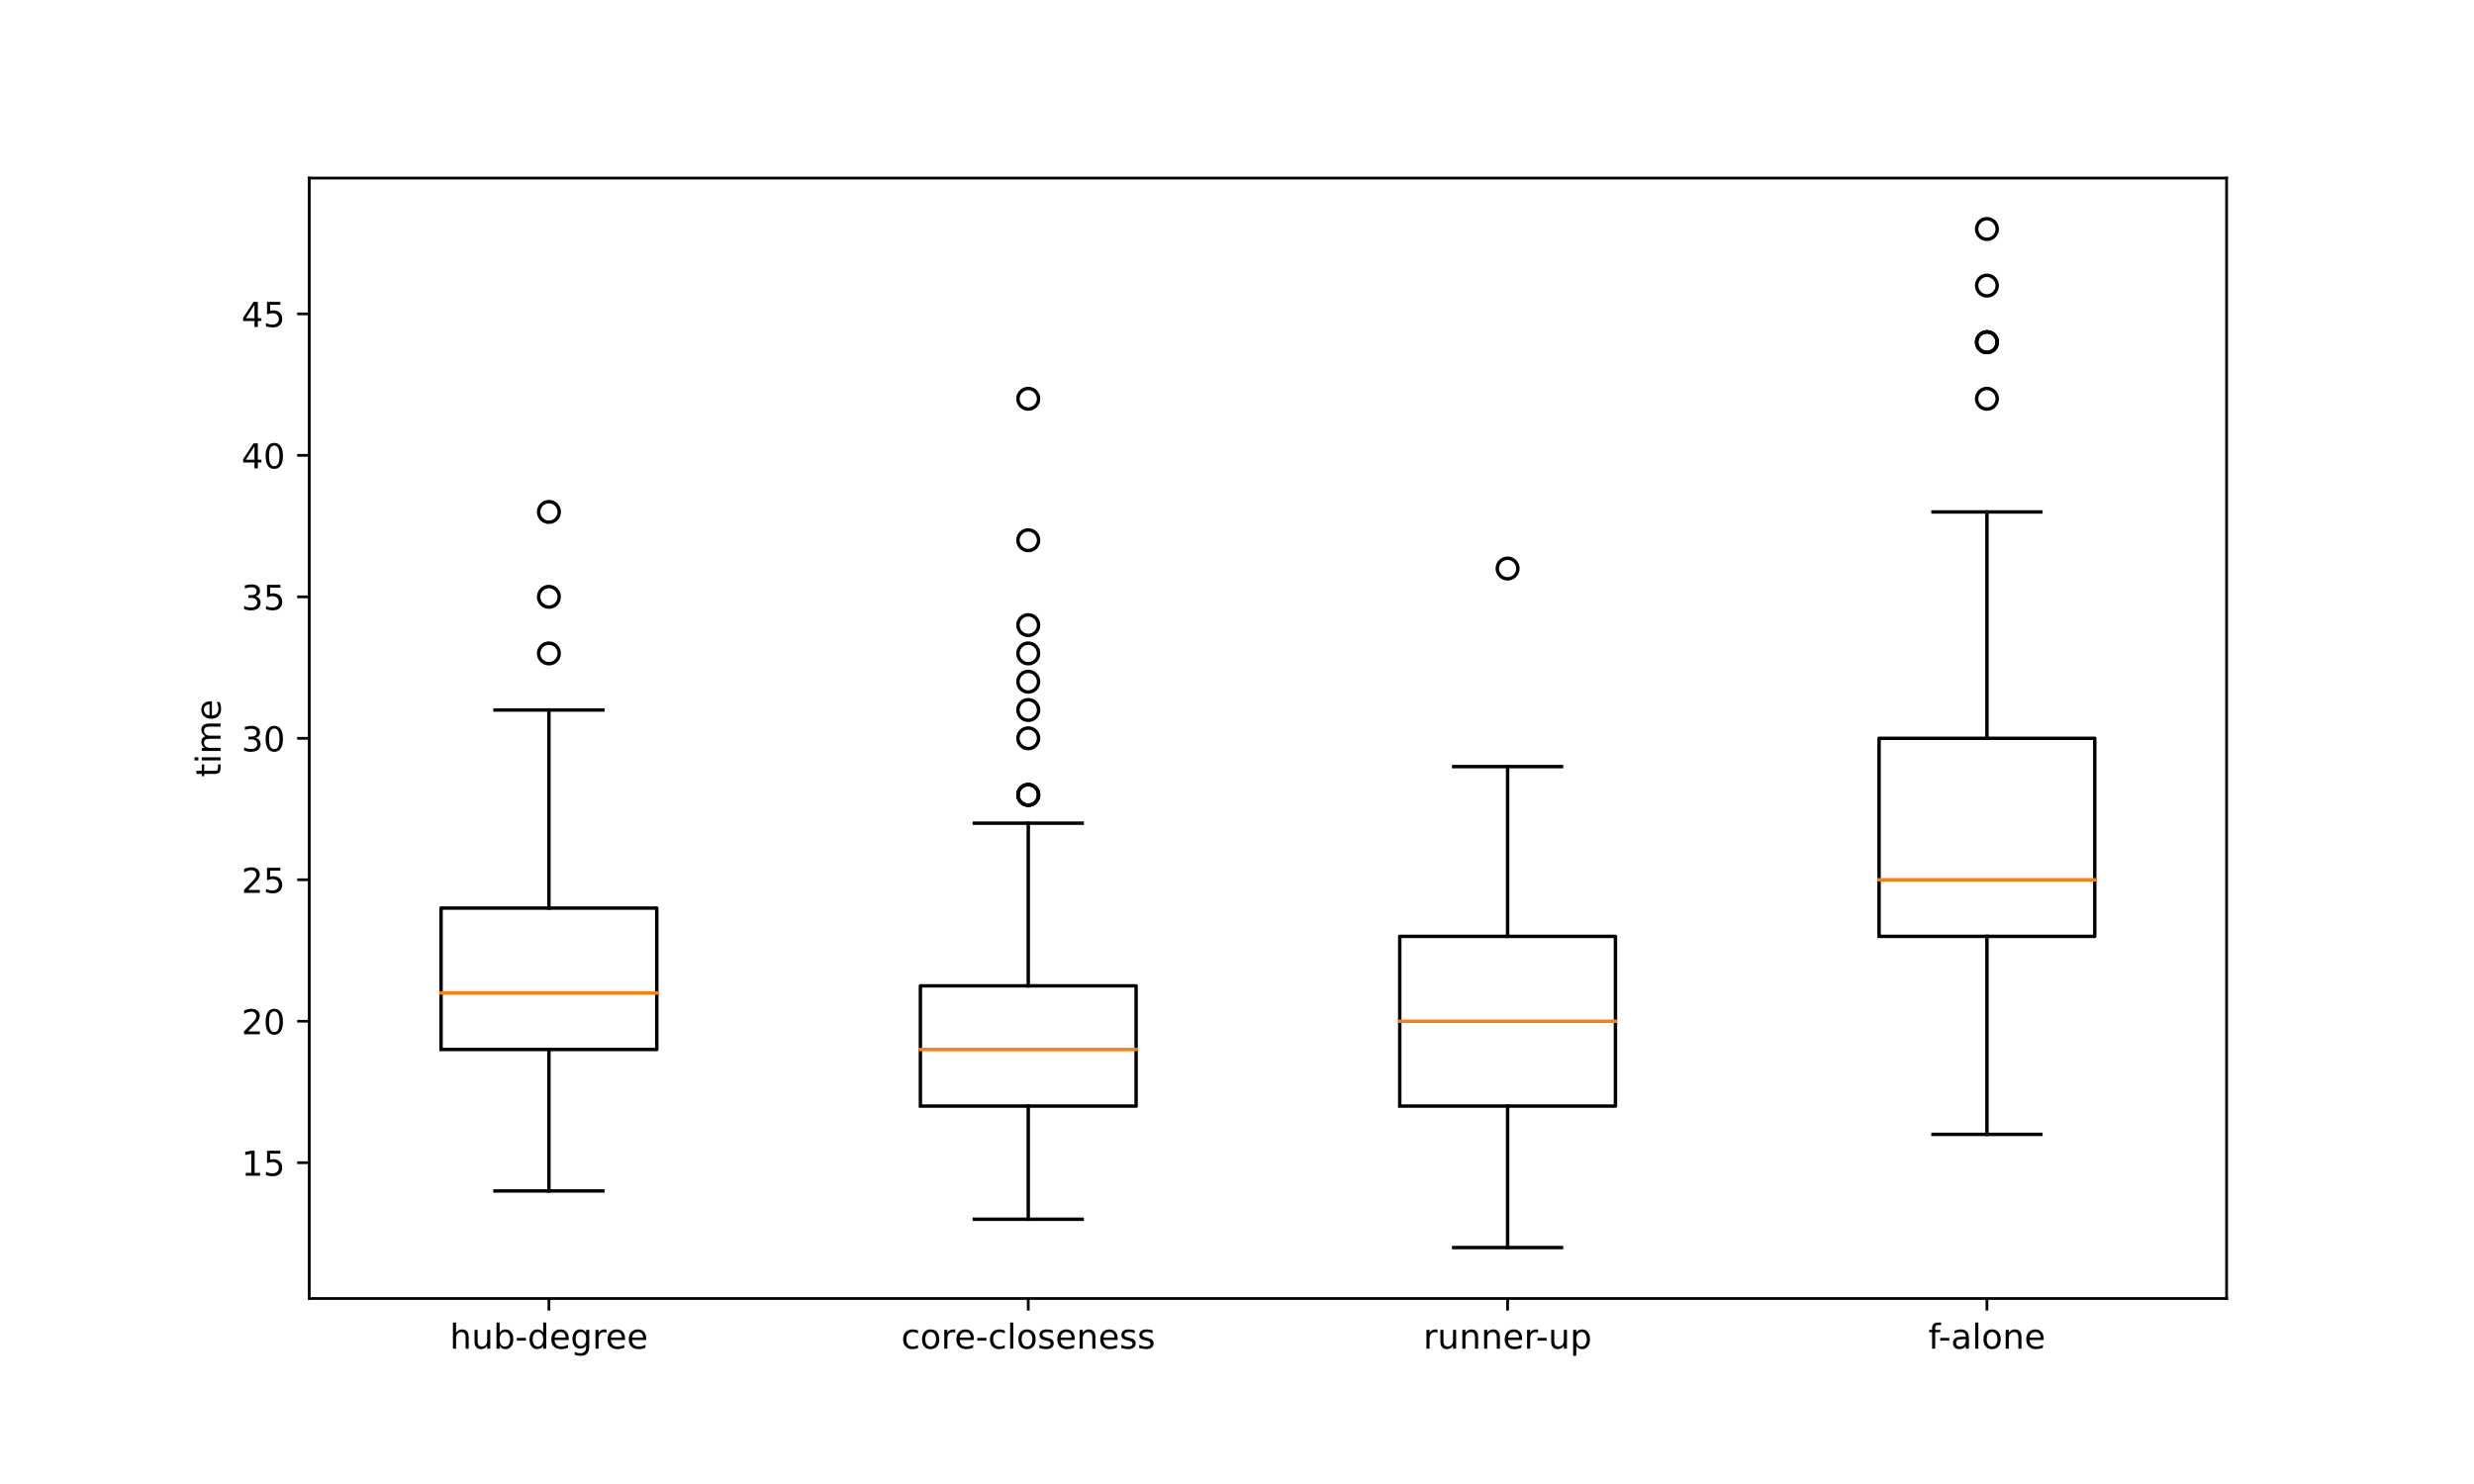
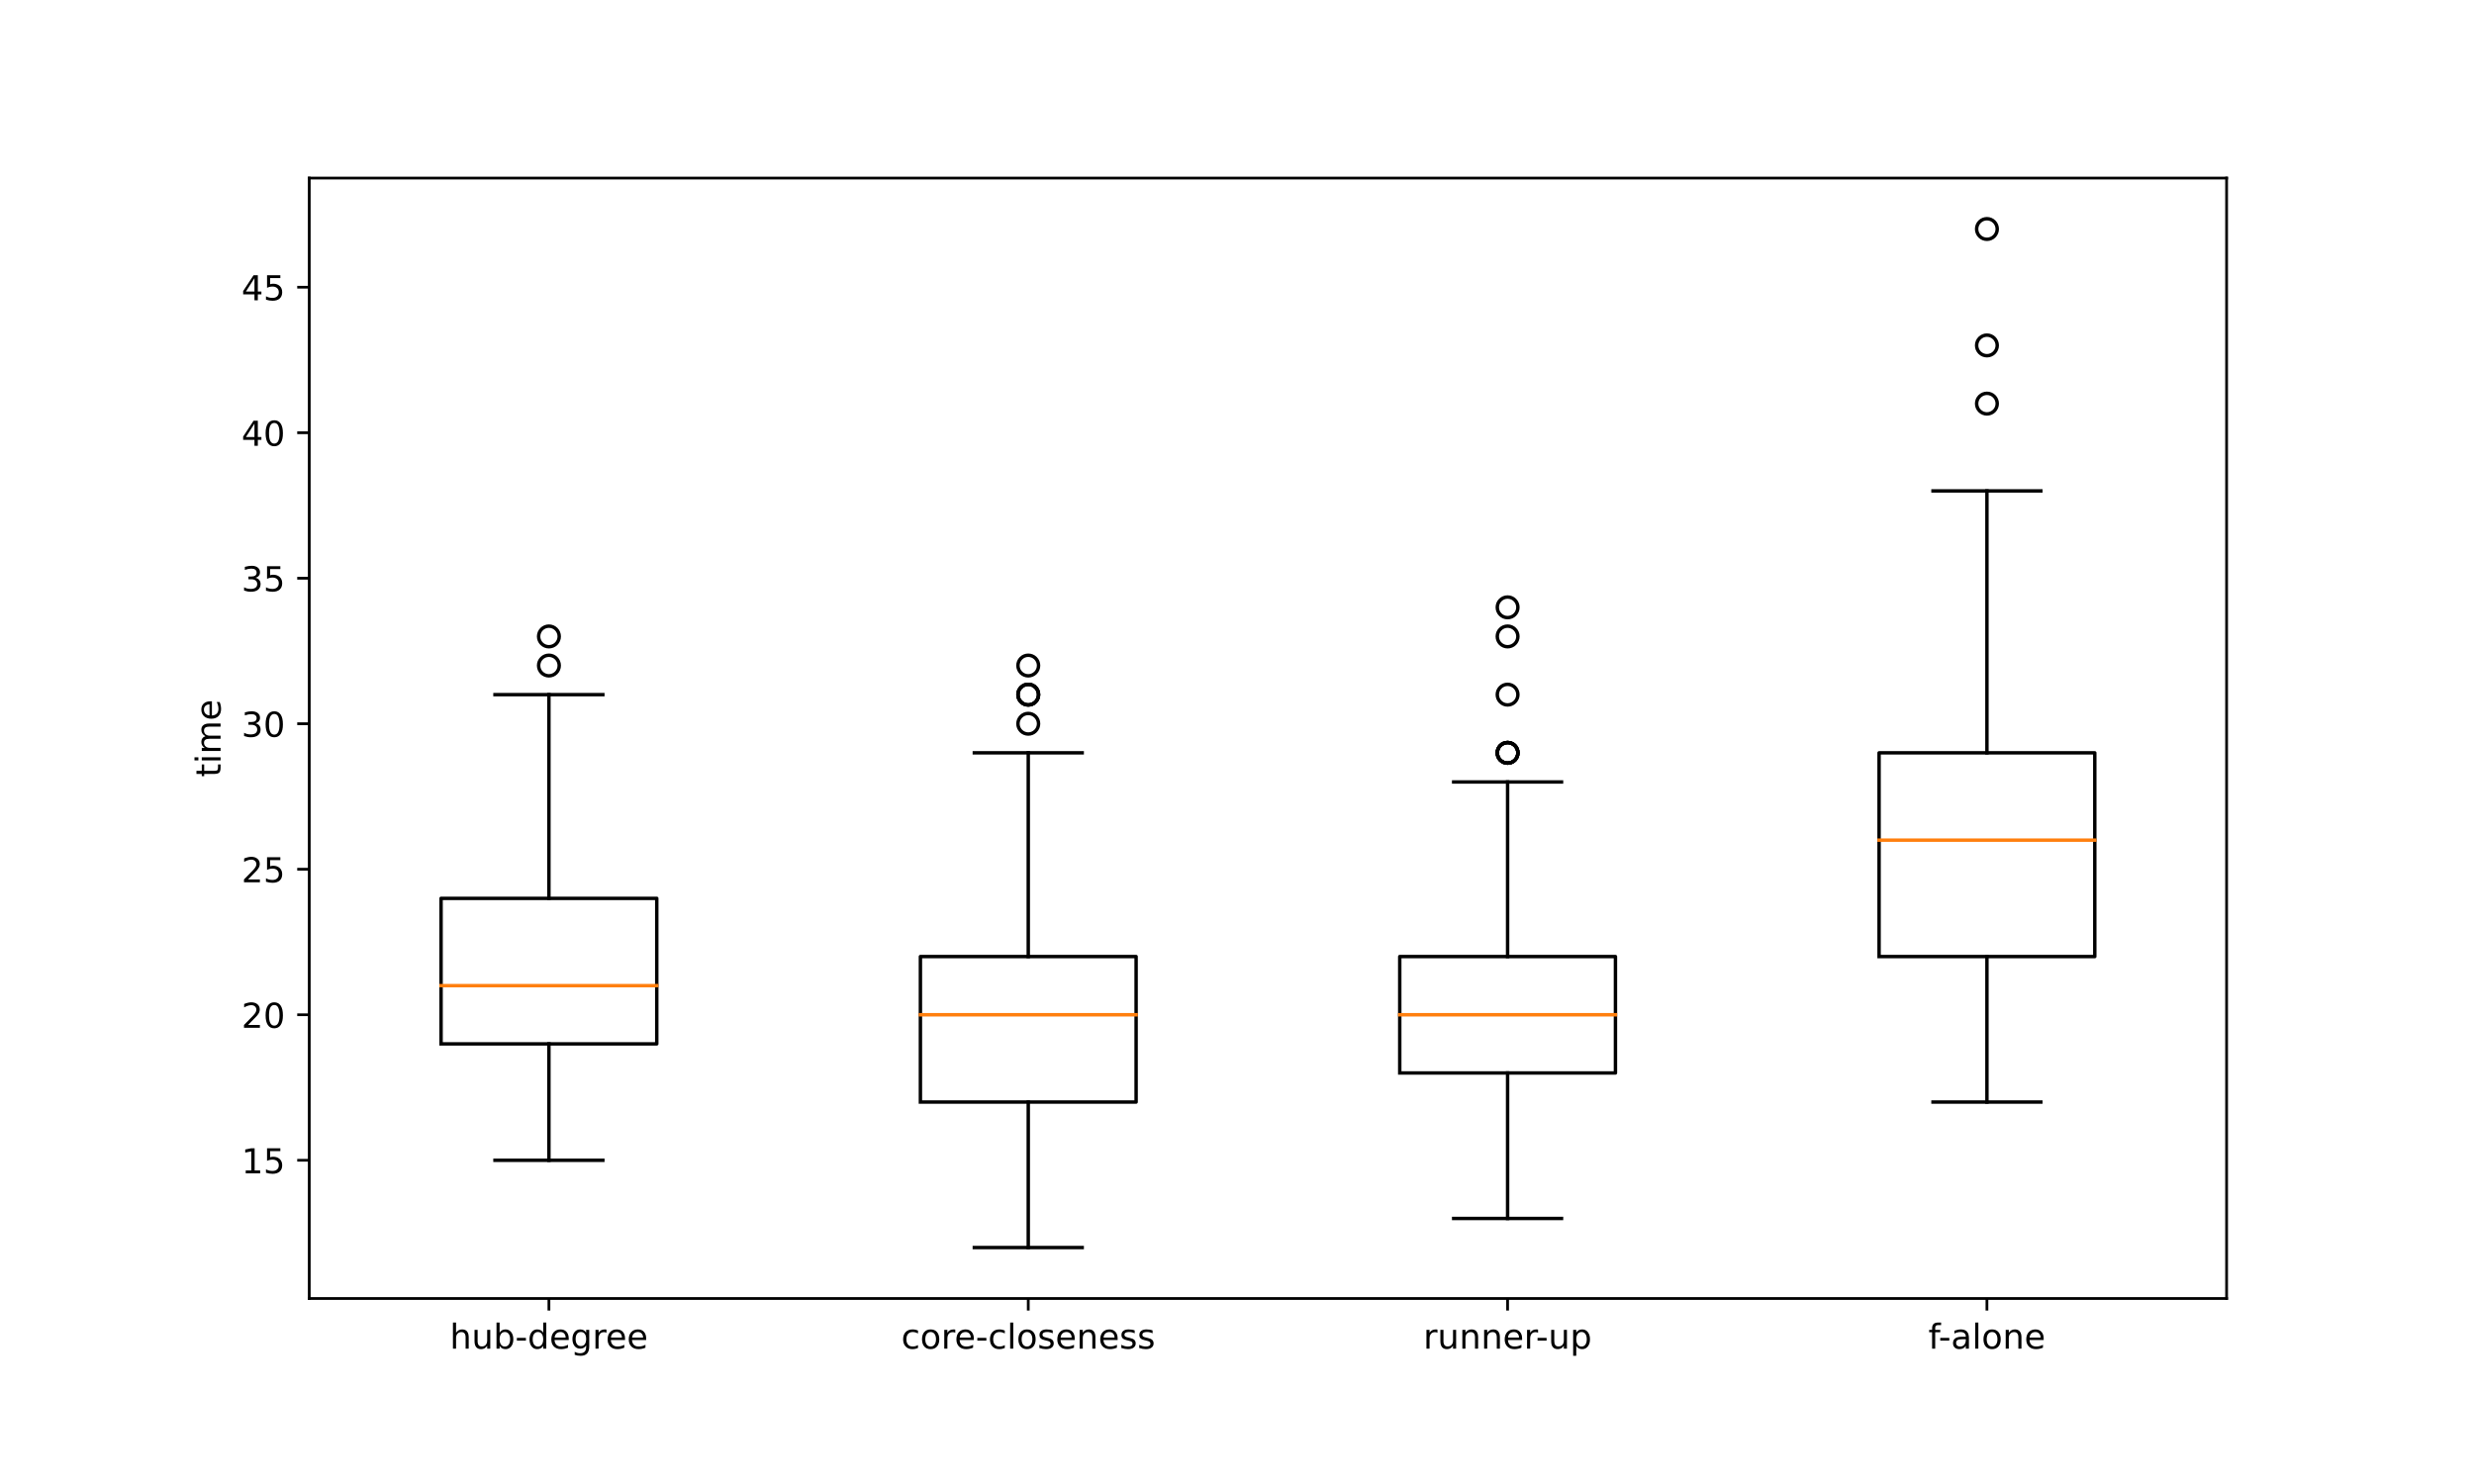
<svg xmlns="http://www.w3.org/2000/svg" xmlns:xlink="http://www.w3.org/1999/xlink" height="432pt" version="1.1" viewBox="0 0 720 432" width="720pt">
  <defs>
    <style type="text/css">*{stroke-linecap:butt;stroke-linejoin:round;}</style>
  </defs>
  <g id="figure_1">
    <g id="patch_1">
      <path d="M 0 432  L 720 432  L 720 0  L 0 0  z " style="fill:none;" />
    </g>
    <g id="axes_1">
      <g id="patch_2">
        <path d="M 90 378  L 648 378  L 648 51.84  L 90 51.84  z " style="fill:none;" />
      </g>
      <g id="matplotlib.axis_1">
        <g id="xtick_1">
          <g id="line2d_1">
            <defs>
-               <path d="M 0 0  L 0 3.5  " id="mcc1a1064af" style="stroke:#000000;stroke-width:0.8;" />
+               <path d="M 0 0  L 0 3.5  " id="ma8125ced55" style="stroke:#000000;stroke-width:0.8;" />
            </defs>
            <g>
-               <use style="stroke:#000000;stroke-width:0.8;" x="159.75" xlink:href="#mcc1a1064af" y="378" />
+               <use style="stroke:#000000;stroke-width:0.8;" x="159.75" xlink:href="#ma8125ced55" y="378" />
            </g>
          </g>
          <g id="text_1">
            <g transform="translate(130.9133 392.5984)scale(0.1 -0.1)">
              <defs>
                <path d="M 54.891 33.016  L 54.891 0  L 45.906 0  L 45.906 32.719  Q 45.906 40.484 42.875 44.328  Q 39.844 48.188 33.797 48.188  Q 26.516 48.188 22.312 43.547  Q 18.109 38.922 18.109 30.906  L 18.109 0  L 9.078 0  L 9.078 75.984  L 18.109 75.984  L 18.109 46.188  Q 21.344 51.125 25.703 53.562  Q 30.078 56 35.797 56  Q 45.219 56 50.047 50.172  Q 54.891 44.344 54.891 33.016  z " id="DejaVuSans-104" />
                <path d="M 8.5 21.578  L 8.5 54.688  L 17.484 54.688  L 17.484 21.922  Q 17.484 14.156 20.5 10.266  Q 23.531 6.391 29.594 6.391  Q 36.859 6.391 41.078 11.031  Q 45.312 15.672 45.312 23.688  L 45.312 54.688  L 54.297 54.688  L 54.297 0  L 45.312 0  L 45.312 8.406  Q 42.047 3.422 37.719 1  Q 33.406 -1.422 27.688 -1.422  Q 18.266 -1.422 13.375 4.438  Q 8.5 10.297 8.5 21.578  z M 31.109 56  z " id="DejaVuSans-117" />
                <path d="M 48.688 27.297  Q 48.688 37.203 44.609 42.844  Q 40.531 48.484 33.406 48.484  Q 26.266 48.484 22.188 42.844  Q 18.109 37.203 18.109 27.297  Q 18.109 17.391 22.188 11.75  Q 26.266 6.109 33.406 6.109  Q 40.531 6.109 44.609 11.75  Q 48.688 17.391 48.688 27.297  z M 18.109 46.391  Q 20.953 51.266 25.266 53.625  Q 29.594 56 35.594 56  Q 45.562 56 51.781 48.094  Q 58.016 40.188 58.016 27.297  Q 58.016 14.406 51.781 6.484  Q 45.562 -1.422 35.594 -1.422  Q 29.594 -1.422 25.266 0.953  Q 20.953 3.328 18.109 8.203  L 18.109 0  L 9.078 0  L 9.078 75.984  L 18.109 75.984  z " id="DejaVuSans-98" />
                <path d="M 4.891 31.391  L 31.203 31.391  L 31.203 23.391  L 4.891 23.391  z " id="DejaVuSans-45" />
                <path d="M 45.406 46.391  L 45.406 75.984  L 54.391 75.984  L 54.391 0  L 45.406 0  L 45.406 8.203  Q 42.578 3.328 38.25 0.953  Q 33.938 -1.422 27.875 -1.422  Q 17.969 -1.422 11.734 6.484  Q 5.516 14.406 5.516 27.297  Q 5.516 40.188 11.734 48.094  Q 17.969 56 27.875 56  Q 33.938 56 38.25 53.625  Q 42.578 51.266 45.406 46.391  z M 14.797 27.297  Q 14.797 17.391 18.875 11.75  Q 22.953 6.109 30.078 6.109  Q 37.203 6.109 41.297 11.75  Q 45.406 17.391 45.406 27.297  Q 45.406 37.203 41.297 42.844  Q 37.203 48.484 30.078 48.484  Q 22.953 48.484 18.875 42.844  Q 14.797 37.203 14.797 27.297  z " id="DejaVuSans-100" />
                <path d="M 56.203 29.594  L 56.203 25.203  L 14.891 25.203  Q 15.484 15.922 20.484 11.062  Q 25.484 6.203 34.422 6.203  Q 39.594 6.203 44.453 7.469  Q 49.312 8.734 54.109 11.281  L 54.109 2.781  Q 49.266 0.734 44.188 -0.344  Q 39.109 -1.422 33.891 -1.422  Q 20.797 -1.422 13.156 6.188  Q 5.516 13.812 5.516 26.812  Q 5.516 40.234 12.766 48.109  Q 20.016 56 32.328 56  Q 43.359 56 49.781 48.891  Q 56.203 41.797 56.203 29.594  z M 47.219 32.234  Q 47.125 39.594 43.094 43.984  Q 39.062 48.391 32.422 48.391  Q 24.906 48.391 20.391 44.141  Q 15.875 39.891 15.188 32.172  z " id="DejaVuSans-101" />
                <path d="M 45.406 27.984  Q 45.406 37.75 41.375 43.109  Q 37.359 48.484 30.078 48.484  Q 22.859 48.484 18.828 43.109  Q 14.797 37.75 14.797 27.984  Q 14.797 18.266 18.828 12.891  Q 22.859 7.516 30.078 7.516  Q 37.359 7.516 41.375 12.891  Q 45.406 18.266 45.406 27.984  z M 54.391 6.781  Q 54.391 -7.172 48.188 -13.984  Q 42 -20.797 29.203 -20.797  Q 24.469 -20.797 20.266 -20.094  Q 16.062 -19.391 12.109 -17.922  L 12.109 -9.188  Q 16.062 -11.328 19.922 -12.344  Q 23.781 -13.375 27.781 -13.375  Q 36.625 -13.375 41.016 -8.766  Q 45.406 -4.156 45.406 5.172  L 45.406 9.625  Q 42.625 4.781 38.281 2.391  Q 33.938 0 27.875 0  Q 17.828 0 11.672 7.656  Q 5.516 15.328 5.516 27.984  Q 5.516 40.672 11.672 48.328  Q 17.828 56 27.875 56  Q 33.938 56 38.281 53.609  Q 42.625 51.219 45.406 46.391  L 45.406 54.688  L 54.391 54.688  z " id="DejaVuSans-103" />
                <path d="M 41.109 46.297  Q 39.594 47.172 37.812 47.578  Q 36.031 48 33.891 48  Q 26.266 48 22.188 43.047  Q 18.109 38.094 18.109 28.812  L 18.109 0  L 9.078 0  L 9.078 54.688  L 18.109 54.688  L 18.109 46.188  Q 20.953 51.172 25.484 53.578  Q 30.031 56 36.531 56  Q 37.453 56 38.578 55.875  Q 39.703 55.766 41.062 55.516  z " id="DejaVuSans-114" />
              </defs>
              <use xlink:href="#DejaVuSans-104" />
              <use x="63.379" xlink:href="#DejaVuSans-117" />
              <use x="126.758" xlink:href="#DejaVuSans-98" />
              <use x="190.234" xlink:href="#DejaVuSans-45" />
              <use x="226.318" xlink:href="#DejaVuSans-100" />
              <use x="289.795" xlink:href="#DejaVuSans-101" />
              <use x="351.318" xlink:href="#DejaVuSans-103" />
              <use x="414.795" xlink:href="#DejaVuSans-114" />
              <use x="453.658" xlink:href="#DejaVuSans-101" />
              <use x="515.182" xlink:href="#DejaVuSans-101" />
            </g>
          </g>
        </g>
        <g id="xtick_2">
          <g id="line2d_2">
            <g>
-               <use style="stroke:#000000;stroke-width:0.8;" x="299.25" xlink:href="#mcc1a1064af" y="378" />
+               <use style="stroke:#000000;stroke-width:0.8;" x="299.25" xlink:href="#ma8125ced55" y="378" />
            </g>
          </g>
          <g id="text_2">
            <g transform="translate(262.2844 392.5984)scale(0.1 -0.1)">
              <defs>
                <path d="M 48.781 52.594  L 48.781 44.188  Q 44.969 46.297 41.141 47.344  Q 37.312 48.391 33.406 48.391  Q 24.656 48.391 19.812 42.844  Q 14.984 37.312 14.984 27.297  Q 14.984 17.281 19.812 11.734  Q 24.656 6.203 33.406 6.203  Q 37.312 6.203 41.141 7.25  Q 44.969 8.297 48.781 10.406  L 48.781 2.094  Q 45.016 0.344 40.984 -0.531  Q 36.969 -1.422 32.422 -1.422  Q 20.062 -1.422 12.781 6.344  Q 5.516 14.109 5.516 27.297  Q 5.516 40.672 12.859 48.328  Q 20.219 56 33.016 56  Q 37.156 56 41.109 55.141  Q 45.062 54.297 48.781 52.594  z " id="DejaVuSans-99" />
                <path d="M 30.609 48.391  Q 23.391 48.391 19.188 42.75  Q 14.984 37.109 14.984 27.297  Q 14.984 17.484 19.156 11.844  Q 23.344 6.203 30.609 6.203  Q 37.797 6.203 41.984 11.859  Q 46.188 17.531 46.188 27.297  Q 46.188 37.016 41.984 42.703  Q 37.797 48.391 30.609 48.391  z M 30.609 56  Q 42.328 56 49.016 48.375  Q 55.719 40.766 55.719 27.297  Q 55.719 13.875 49.016 6.219  Q 42.328 -1.422 30.609 -1.422  Q 18.844 -1.422 12.172 6.219  Q 5.516 13.875 5.516 27.297  Q 5.516 40.766 12.172 48.375  Q 18.844 56 30.609 56  z " id="DejaVuSans-111" />
                <path d="M 9.422 75.984  L 18.406 75.984  L 18.406 0  L 9.422 0  z " id="DejaVuSans-108" />
                <path d="M 44.281 53.078  L 44.281 44.578  Q 40.484 46.531 36.375 47.5  Q 32.281 48.484 27.875 48.484  Q 21.188 48.484 17.844 46.438  Q 14.5 44.391 14.5 40.281  Q 14.5 37.156 16.891 35.375  Q 19.281 33.594 26.516 31.984  L 29.594 31.297  Q 39.156 29.25 43.188 25.516  Q 47.219 21.781 47.219 15.094  Q 47.219 7.469 41.188 3.016  Q 35.156 -1.422 24.609 -1.422  Q 20.219 -1.422 15.453 -0.562  Q 10.688 0.297 5.422 2  L 5.422 11.281  Q 10.406 8.688 15.234 7.391  Q 20.062 6.109 24.812 6.109  Q 31.156 6.109 34.562 8.281  Q 37.984 10.453 37.984 14.406  Q 37.984 18.062 35.516 20.016  Q 33.062 21.969 24.703 23.781  L 21.578 24.516  Q 13.234 26.266 9.516 29.906  Q 5.812 33.547 5.812 39.891  Q 5.812 47.609 11.281 51.797  Q 16.75 56 26.812 56  Q 31.781 56 36.172 55.266  Q 40.578 54.547 44.281 53.078  z " id="DejaVuSans-115" />
                <path d="M 54.891 33.016  L 54.891 0  L 45.906 0  L 45.906 32.719  Q 45.906 40.484 42.875 44.328  Q 39.844 48.188 33.797 48.188  Q 26.516 48.188 22.312 43.547  Q 18.109 38.922 18.109 30.906  L 18.109 0  L 9.078 0  L 9.078 54.688  L 18.109 54.688  L 18.109 46.188  Q 21.344 51.125 25.703 53.562  Q 30.078 56 35.797 56  Q 45.219 56 50.047 50.172  Q 54.891 44.344 54.891 33.016  z " id="DejaVuSans-110" />
              </defs>
              <use xlink:href="#DejaVuSans-99" />
              <use x="54.98" xlink:href="#DejaVuSans-111" />
              <use x="116.162" xlink:href="#DejaVuSans-114" />
              <use x="155.025" xlink:href="#DejaVuSans-101" />
              <use x="216.549" xlink:href="#DejaVuSans-45" />
              <use x="252.633" xlink:href="#DejaVuSans-99" />
              <use x="307.613" xlink:href="#DejaVuSans-108" />
              <use x="335.396" xlink:href="#DejaVuSans-111" />
              <use x="396.578" xlink:href="#DejaVuSans-115" />
              <use x="448.678" xlink:href="#DejaVuSans-101" />
              <use x="510.201" xlink:href="#DejaVuSans-110" />
              <use x="573.58" xlink:href="#DejaVuSans-101" />
              <use x="635.104" xlink:href="#DejaVuSans-115" />
              <use x="687.203" xlink:href="#DejaVuSans-115" />
            </g>
          </g>
        </g>
        <g id="xtick_3">
          <g id="line2d_3">
            <g>
-               <use style="stroke:#000000;stroke-width:0.8;" x="438.75" xlink:href="#mcc1a1064af" y="378" />
+               <use style="stroke:#000000;stroke-width:0.8;" x="438.75" xlink:href="#ma8125ced55" y="378" />
            </g>
          </g>
          <g id="text_3">
            <g transform="translate(414.2281 392.5984)scale(0.1 -0.1)">
              <defs>
                <path d="M 18.109 8.203  L 18.109 -20.797  L 9.078 -20.797  L 9.078 54.688  L 18.109 54.688  L 18.109 46.391  Q 20.953 51.266 25.266 53.625  Q 29.594 56 35.594 56  Q 45.562 56 51.781 48.094  Q 58.016 40.188 58.016 27.297  Q 58.016 14.406 51.781 6.484  Q 45.562 -1.422 35.594 -1.422  Q 29.594 -1.422 25.266 0.953  Q 20.953 3.328 18.109 8.203  z M 48.688 27.297  Q 48.688 37.203 44.609 42.844  Q 40.531 48.484 33.406 48.484  Q 26.266 48.484 22.188 42.844  Q 18.109 37.203 18.109 27.297  Q 18.109 17.391 22.188 11.75  Q 26.266 6.109 33.406 6.109  Q 40.531 6.109 44.609 11.75  Q 48.688 17.391 48.688 27.297  z " id="DejaVuSans-112" />
              </defs>
              <use xlink:href="#DejaVuSans-114" />
              <use x="41.113" xlink:href="#DejaVuSans-117" />
              <use x="104.492" xlink:href="#DejaVuSans-110" />
              <use x="167.871" xlink:href="#DejaVuSans-110" />
              <use x="231.25" xlink:href="#DejaVuSans-101" />
              <use x="292.773" xlink:href="#DejaVuSans-114" />
              <use x="327.512" xlink:href="#DejaVuSans-45" />
              <use x="363.596" xlink:href="#DejaVuSans-117" />
              <use x="426.975" xlink:href="#DejaVuSans-112" />
            </g>
          </g>
        </g>
        <g id="xtick_4">
          <g id="line2d_4">
            <g>
-               <use style="stroke:#000000;stroke-width:0.8;" x="578.25" xlink:href="#mcc1a1064af" y="378" />
+               <use style="stroke:#000000;stroke-width:0.8;" x="578.25" xlink:href="#ma8125ced55" y="378" />
            </g>
          </g>
          <g id="text_4">
            <g transform="translate(561.2031 392.5984)scale(0.1 -0.1)">
              <defs>
                <path d="M 37.109 75.984  L 37.109 68.5  L 28.516 68.5  Q 23.688 68.5 21.797 66.547  Q 19.922 64.594 19.922 59.516  L 19.922 54.688  L 34.719 54.688  L 34.719 47.703  L 19.922 47.703  L 19.922 0  L 10.891 0  L 10.891 47.703  L 2.297 47.703  L 2.297 54.688  L 10.891 54.688  L 10.891 58.5  Q 10.891 67.625 15.141 71.797  Q 19.391 75.984 28.609 75.984  z " id="DejaVuSans-102" />
                <path d="M 34.281 27.484  Q 23.391 27.484 19.188 25  Q 14.984 22.516 14.984 16.5  Q 14.984 11.719 18.141 8.906  Q 21.297 6.109 26.703 6.109  Q 34.188 6.109 38.703 11.406  Q 43.219 16.703 43.219 25.484  L 43.219 27.484  z M 52.203 31.203  L 52.203 0  L 43.219 0  L 43.219 8.297  Q 40.141 3.328 35.547 0.953  Q 30.953 -1.422 24.312 -1.422  Q 15.922 -1.422 10.953 3.297  Q 6 8.016 6 15.922  Q 6 25.141 12.172 29.828  Q 18.359 34.516 30.609 34.516  L 43.219 34.516  L 43.219 35.406  Q 43.219 41.609 39.141 45  Q 35.062 48.391 27.688 48.391  Q 23 48.391 18.547 47.266  Q 14.109 46.141 10.016 43.891  L 10.016 52.203  Q 14.938 54.109 19.578 55.047  Q 24.219 56 28.609 56  Q 40.484 56 46.344 49.844  Q 52.203 43.703 52.203 31.203  z " id="DejaVuSans-97" />
              </defs>
              <use xlink:href="#DejaVuSans-102" />
              <use x="29.705" xlink:href="#DejaVuSans-45" />
              <use x="65.789" xlink:href="#DejaVuSans-97" />
              <use x="127.068" xlink:href="#DejaVuSans-108" />
              <use x="154.852" xlink:href="#DejaVuSans-111" />
              <use x="216.033" xlink:href="#DejaVuSans-110" />
              <use x="279.412" xlink:href="#DejaVuSans-101" />
            </g>
          </g>
        </g>
      </g>
      <g id="matplotlib.axis_2">
        <g id="ytick_1">
          <g id="line2d_5">
            <defs>
-               <path d="M 0 0  L -3.5 0  " id="me34123009f" style="stroke:#000000;stroke-width:0.8;" />
+               <path d="M 0 0  L -3.5 0  " id="m5decabe60d" style="stroke:#000000;stroke-width:0.8;" />
            </defs>
            <g>
-               <use style="stroke:#000000;stroke-width:0.8;" x="90" xlink:href="#me34123009f" y="338.465" />
+               <use style="stroke:#000000;stroke-width:0.8;" x="90" xlink:href="#m5decabe60d" y="337.759" />
            </g>
          </g>
          <g id="text_5">
-             <g transform="translate(70.275 342.2647)scale(0.1 -0.1)">
+             <g transform="translate(70.275 341.5587)scale(0.1 -0.1)">
              <defs>
                <path d="M 12.406 8.297  L 28.516 8.297  L 28.516 63.922  L 10.984 60.406  L 10.984 69.391  L 28.422 72.906  L 38.281 72.906  L 38.281 8.297  L 54.391 8.297  L 54.391 0  L 12.406 0  z " id="DejaVuSans-49" />
                <path d="M 10.797 72.906  L 49.516 72.906  L 49.516 64.594  L 19.828 64.594  L 19.828 46.734  Q 21.969 47.469 24.109 47.828  Q 26.266 48.188 28.422 48.188  Q 40.625 48.188 47.75 41.5  Q 54.891 34.812 54.891 23.391  Q 54.891 11.625 47.562 5.094  Q 40.234 -1.422 26.906 -1.422  Q 22.312 -1.422 17.547 -0.641  Q 12.797 0.141 7.719 1.703  L 7.719 11.625  Q 12.109 9.234 16.797 8.062  Q 21.484 6.891 26.703 6.891  Q 35.156 6.891 40.078 11.328  Q 45.016 15.766 45.016 23.391  Q 45.016 31 40.078 35.438  Q 35.156 39.891 26.703 39.891  Q 22.75 39.891 18.812 39.016  Q 14.891 38.141 10.797 36.281  z " id="DejaVuSans-53" />
              </defs>
              <use xlink:href="#DejaVuSans-49" />
              <use x="63.623" xlink:href="#DejaVuSans-53" />
            </g>
          </g>
        </g>
        <g id="ytick_2">
          <g id="line2d_6">
            <g>
-               <use style="stroke:#000000;stroke-width:0.8;" x="90" xlink:href="#me34123009f" y="297.284" />
+               <use style="stroke:#000000;stroke-width:0.8;" x="90" xlink:href="#m5decabe60d" y="295.401" />
            </g>
          </g>
          <g id="text_6">
-             <g transform="translate(70.275 301.0829)scale(0.1 -0.1)">
+             <g transform="translate(70.275 299.2003)scale(0.1 -0.1)">
              <defs>
                <path d="M 19.188 8.297  L 53.609 8.297  L 53.609 0  L 7.328 0  L 7.328 8.297  Q 12.938 14.109 22.625 23.891  Q 32.328 33.688 34.812 36.531  Q 39.547 41.844 41.422 45.531  Q 43.312 49.219 43.312 52.781  Q 43.312 58.594 39.234 62.25  Q 35.156 65.922 28.609 65.922  Q 23.969 65.922 18.812 64.312  Q 13.672 62.703 7.812 59.422  L 7.812 69.391  Q 13.766 71.781 18.938 73  Q 24.125 74.219 28.422 74.219  Q 39.75 74.219 46.484 68.547  Q 53.219 62.891 53.219 53.422  Q 53.219 48.922 51.531 44.891  Q 49.859 40.875 45.406 35.406  Q 44.188 33.984 37.641 27.219  Q 31.109 20.453 19.188 8.297  z " id="DejaVuSans-50" />
                <path d="M 31.781 66.406  Q 24.172 66.406 20.328 58.906  Q 16.5 51.422 16.5 36.375  Q 16.5 21.391 20.328 13.891  Q 24.172 6.391 31.781 6.391  Q 39.453 6.391 43.281 13.891  Q 47.125 21.391 47.125 36.375  Q 47.125 51.422 43.281 58.906  Q 39.453 66.406 31.781 66.406  z M 31.781 74.219  Q 44.047 74.219 50.516 64.516  Q 56.984 54.828 56.984 36.375  Q 56.984 17.969 50.516 8.266  Q 44.047 -1.422 31.781 -1.422  Q 19.531 -1.422 13.062 8.266  Q 6.594 17.969 6.594 36.375  Q 6.594 54.828 13.062 64.516  Q 19.531 74.219 31.781 74.219  z " id="DejaVuSans-48" />
              </defs>
              <use xlink:href="#DejaVuSans-50" />
              <use x="63.623" xlink:href="#DejaVuSans-48" />
            </g>
          </g>
        </g>
        <g id="ytick_3">
          <g id="line2d_7">
            <g>
-               <use style="stroke:#000000;stroke-width:0.8;" x="90" xlink:href="#me34123009f" y="256.102" />
+               <use style="stroke:#000000;stroke-width:0.8;" x="90" xlink:href="#m5decabe60d" y="253.043" />
            </g>
          </g>
          <g id="text_7">
-             <g transform="translate(70.275 259.901)scale(0.1 -0.1)">
+             <g transform="translate(70.275 256.8418)scale(0.1 -0.1)">
              <use xlink:href="#DejaVuSans-50" />
              <use x="63.623" xlink:href="#DejaVuSans-53" />
            </g>
          </g>
        </g>
        <g id="ytick_4">
          <g id="line2d_8">
            <g>
-               <use style="stroke:#000000;stroke-width:0.8;" x="90" xlink:href="#me34123009f" y="214.92" />
+               <use style="stroke:#000000;stroke-width:0.8;" x="90" xlink:href="#m5decabe60d" y="210.684" />
            </g>
          </g>
          <g id="text_8">
-             <g transform="translate(70.275 218.7192)scale(0.1 -0.1)">
+             <g transform="translate(70.275 214.4834)scale(0.1 -0.1)">
              <defs>
                <path d="M 40.578 39.312  Q 47.656 37.797 51.625 33  Q 55.609 28.219 55.609 21.188  Q 55.609 10.406 48.188 4.484  Q 40.766 -1.422 27.094 -1.422  Q 22.516 -1.422 17.656 -0.516  Q 12.797 0.391 7.625 2.203  L 7.625 11.719  Q 11.719 9.328 16.594 8.109  Q 21.484 6.891 26.812 6.891  Q 36.078 6.891 40.938 10.547  Q 45.797 14.203 45.797 21.188  Q 45.797 27.641 41.281 31.266  Q 36.766 34.906 28.719 34.906  L 20.219 34.906  L 20.219 43.016  L 29.109 43.016  Q 36.375 43.016 40.234 45.922  Q 44.094 48.828 44.094 54.297  Q 44.094 59.906 40.109 62.906  Q 36.141 65.922 28.719 65.922  Q 24.656 65.922 20.016 65.031  Q 15.375 64.156 9.812 62.312  L 9.812 71.094  Q 15.438 72.656 20.344 73.438  Q 25.25 74.219 29.594 74.219  Q 40.828 74.219 47.359 69.109  Q 53.906 64.016 53.906 55.328  Q 53.906 49.266 50.438 45.094  Q 46.969 40.922 40.578 39.312  z " id="DejaVuSans-51" />
              </defs>
              <use xlink:href="#DejaVuSans-51" />
              <use x="63.623" xlink:href="#DejaVuSans-48" />
            </g>
          </g>
        </g>
        <g id="ytick_5">
          <g id="line2d_9">
            <g>
-               <use style="stroke:#000000;stroke-width:0.8;" x="90" xlink:href="#me34123009f" y="173.738" />
+               <use style="stroke:#000000;stroke-width:0.8;" x="90" xlink:href="#m5decabe60d" y="168.326" />
            </g>
          </g>
          <g id="text_9">
-             <g transform="translate(70.275 177.5374)scale(0.1 -0.1)">
+             <g transform="translate(70.275 172.1249)scale(0.1 -0.1)">
              <use xlink:href="#DejaVuSans-51" />
              <use x="63.623" xlink:href="#DejaVuSans-53" />
            </g>
          </g>
        </g>
        <g id="ytick_6">
          <g id="line2d_10">
            <g>
-               <use style="stroke:#000000;stroke-width:0.8;" x="90" xlink:href="#me34123009f" y="132.556" />
+               <use style="stroke:#000000;stroke-width:0.8;" x="90" xlink:href="#m5decabe60d" y="125.967" />
            </g>
          </g>
          <g id="text_10">
-             <g transform="translate(70.275 136.3556)scale(0.1 -0.1)">
+             <g transform="translate(70.275 129.7665)scale(0.1 -0.1)">
              <defs>
                <path d="M 37.797 64.312  L 12.891 25.391  L 37.797 25.391  z M 35.203 72.906  L 47.609 72.906  L 47.609 25.391  L 58.016 25.391  L 58.016 17.188  L 47.609 17.188  L 47.609 0  L 37.797 0  L 37.797 17.188  L 4.891 17.188  L 4.891 26.703  z " id="DejaVuSans-52" />
              </defs>
              <use xlink:href="#DejaVuSans-52" />
              <use x="63.623" xlink:href="#DejaVuSans-48" />
            </g>
          </g>
        </g>
        <g id="ytick_7">
          <g id="line2d_11">
            <g>
-               <use style="stroke:#000000;stroke-width:0.8;" x="90" xlink:href="#me34123009f" y="91.375" />
+               <use style="stroke:#000000;stroke-width:0.8;" x="90" xlink:href="#m5decabe60d" y="83.609" />
            </g>
          </g>
          <g id="text_11">
-             <g transform="translate(70.275 95.17376)scale(0.1 -0.1)">
+             <g transform="translate(70.275 87.40805)scale(0.1 -0.1)">
              <use xlink:href="#DejaVuSans-52" />
              <use x="63.623" xlink:href="#DejaVuSans-53" />
            </g>
          </g>
        </g>
        <g id="text_12">
          <g transform="translate(64.19531 226.2161)rotate(-90)scale(0.1 -0.1)">
            <defs>
              <path d="M 18.312 70.219  L 18.312 54.688  L 36.812 54.688  L 36.812 47.703  L 18.312 47.703  L 18.312 18.016  Q 18.312 11.328 20.141 9.422  Q 21.969 7.516 27.594 7.516  L 36.812 7.516  L 36.812 0  L 27.594 0  Q 17.188 0 13.234 3.875  Q 9.281 7.766 9.281 18.016  L 9.281 47.703  L 2.688 47.703  L 2.688 54.688  L 9.281 54.688  L 9.281 70.219  z " id="DejaVuSans-116" />
              <path d="M 9.422 54.688  L 18.406 54.688  L 18.406 0  L 9.422 0  z M 9.422 75.984  L 18.406 75.984  L 18.406 64.594  L 9.422 64.594  z " id="DejaVuSans-105" />
              <path d="M 52 44.188  Q 55.375 50.25 60.062 53.125  Q 64.75 56 71.094 56  Q 79.641 56 84.281 50.016  Q 88.922 44.047 88.922 33.016  L 88.922 0  L 79.891 0  L 79.891 32.719  Q 79.891 40.578 77.094 44.375  Q 74.312 48.188 68.609 48.188  Q 61.625 48.188 57.562 43.547  Q 53.516 38.922 53.516 30.906  L 53.516 0  L 44.484 0  L 44.484 32.719  Q 44.484 40.625 41.703 44.406  Q 38.922 48.188 33.109 48.188  Q 26.219 48.188 22.156 43.531  Q 18.109 38.875 18.109 30.906  L 18.109 0  L 9.078 0  L 9.078 54.688  L 18.109 54.688  L 18.109 46.188  Q 21.188 51.219 25.484 53.609  Q 29.781 56 35.688 56  Q 41.656 56 45.828 52.969  Q 50 49.953 52 44.188  z " id="DejaVuSans-109" />
            </defs>
            <use xlink:href="#DejaVuSans-116" />
            <use x="39.209" xlink:href="#DejaVuSans-105" />
            <use x="66.992" xlink:href="#DejaVuSans-109" />
            <use x="164.404" xlink:href="#DejaVuSans-101" />
          </g>
        </g>
      </g>
      <g id="line2d_12">
-         <path clip-path="url(#p8b266083b8)" d="M 128.363 305.52  L 191.137 305.52  L 191.137 264.338  L 128.363 264.338  L 128.363 305.52  " style="fill:none;stroke:#000000;stroke-linecap:square;" />
+         <path clip-path="url(#p1486ac1158)" d="M 128.363 303.873  L 191.137 303.873  L 191.137 261.514  L 128.363 261.514  L 128.363 303.873  " style="fill:none;stroke:#000000;stroke-linecap:square;" />
      </g>
      <g id="line2d_13">
-         <path clip-path="url(#p8b266083b8)" d="M 159.75 305.52  L 159.75 346.702  " style="fill:none;stroke:#000000;stroke-linecap:square;" />
+         <path clip-path="url(#p1486ac1158)" d="M 159.75 303.873  L 159.75 337.759  " style="fill:none;stroke:#000000;stroke-linecap:square;" />
      </g>
      <g id="line2d_14">
-         <path clip-path="url(#p8b266083b8)" d="M 159.75 264.338  L 159.75 206.684  " style="fill:none;stroke:#000000;stroke-linecap:square;" />
+         <path clip-path="url(#p1486ac1158)" d="M 159.75 261.514  L 159.75 202.212  " style="fill:none;stroke:#000000;stroke-linecap:square;" />
      </g>
      <g id="line2d_15">
-         <path clip-path="url(#p8b266083b8)" d="M 144.056 346.702  L 175.444 346.702  " style="fill:none;stroke:#000000;stroke-linecap:square;" />
+         <path clip-path="url(#p1486ac1158)" d="M 144.056 337.759  L 175.444 337.759  " style="fill:none;stroke:#000000;stroke-linecap:square;" />
      </g>
      <g id="line2d_16">
-         <path clip-path="url(#p8b266083b8)" d="M 144.056 206.684  L 175.444 206.684  " style="fill:none;stroke:#000000;stroke-linecap:square;" />
+         <path clip-path="url(#p1486ac1158)" d="M 144.056 202.212  L 175.444 202.212  " style="fill:none;stroke:#000000;stroke-linecap:square;" />
      </g>
      <g id="line2d_17">
        <defs>
-           <path d="M 0 3  C 0.796 3 1.559 2.684 2.121 2.121  C 2.684 1.559 3 0.796 3 0  C 3 -0.796 2.684 -1.559 2.121 -2.121  C 1.559 -2.684 0.796 -3 0 -3  C -0.796 -3 -1.559 -2.684 -2.121 -2.121  C -2.684 -1.559 -3 -0.796 -3 0  C -3 0.796 -2.684 1.559 -2.121 2.121  C -1.559 2.684 -0.796 3 0 3  z " id="m70e5bd05a1" style="stroke:#000000;" />
+           <path d="M 0 3  C 0.796 3 1.559 2.684 2.121 2.121  C 2.684 1.559 3 0.796 3 0  C 3 -0.796 2.684 -1.559 2.121 -2.121  C 1.559 -2.684 0.796 -3 0 -3  C -0.796 -3 -1.559 -2.684 -2.121 -2.121  C -2.684 -1.559 -3 -0.796 -3 0  C -3 0.796 -2.684 1.559 -2.121 2.121  C -1.559 2.684 -0.796 3 0 3  z " id="m2051dd68ef" style="stroke:#000000;" />
        </defs>
-         <g clip-path="url(#p8b266083b8)">
-           <use style="fill-opacity:0;stroke:#000000;" x="159.75" xlink:href="#m70e5bd05a1" y="149.029" />
-           <use style="fill-opacity:0;stroke:#000000;" x="159.75" xlink:href="#m70e5bd05a1" y="173.738" />
-           <use style="fill-opacity:0;stroke:#000000;" x="159.75" xlink:href="#m70e5bd05a1" y="190.211" />
+         <g clip-path="url(#p1486ac1158)">
+           <use style="fill-opacity:0;stroke:#000000;" x="159.75" xlink:href="#m2051dd68ef" y="185.269" />
+           <use style="fill-opacity:0;stroke:#000000;" x="159.75" xlink:href="#m2051dd68ef" y="193.741" />
        </g>
      </g>
      <g id="line2d_18">
-         <path clip-path="url(#p8b266083b8)" d="M 267.863 321.993  L 330.637 321.993  L 330.637 286.988  L 267.863 286.988  L 267.863 321.993  " style="fill:none;stroke:#000000;stroke-linecap:square;" />
+         <path clip-path="url(#p1486ac1158)" d="M 267.863 320.816  L 330.637 320.816  L 330.637 278.458  L 267.863 278.458  L 267.863 320.816  " style="fill:none;stroke:#000000;stroke-linecap:square;" />
      </g>
      <g id="line2d_19">
-         <path clip-path="url(#p8b266083b8)" d="M 299.25 321.993  L 299.25 354.938  " style="fill:none;stroke:#000000;stroke-linecap:square;" />
+         <path clip-path="url(#p1486ac1158)" d="M 299.25 320.816  L 299.25 363.175  " style="fill:none;stroke:#000000;stroke-linecap:square;" />
      </g>
      <g id="line2d_20">
-         <path clip-path="url(#p8b266083b8)" d="M 299.25 286.988  L 299.25 239.629  " style="fill:none;stroke:#000000;stroke-linecap:square;" />
+         <path clip-path="url(#p1486ac1158)" d="M 299.25 278.458  L 299.25 219.156  " style="fill:none;stroke:#000000;stroke-linecap:square;" />
      </g>
      <g id="line2d_21">
-         <path clip-path="url(#p8b266083b8)" d="M 283.556 354.938  L 314.944 354.938  " style="fill:none;stroke:#000000;stroke-linecap:square;" />
+         <path clip-path="url(#p1486ac1158)" d="M 283.556 363.175  L 314.944 363.175  " style="fill:none;stroke:#000000;stroke-linecap:square;" />
      </g>
      <g id="line2d_22">
-         <path clip-path="url(#p8b266083b8)" d="M 283.556 239.629  L 314.944 239.629  " style="fill:none;stroke:#000000;stroke-linecap:square;" />
+         <path clip-path="url(#p1486ac1158)" d="M 283.556 219.156  L 314.944 219.156  " style="fill:none;stroke:#000000;stroke-linecap:square;" />
      </g>
      <g id="line2d_23">
-         <g clip-path="url(#p8b266083b8)">
-           <use style="fill-opacity:0;stroke:#000000;" x="299.25" xlink:href="#m70e5bd05a1" y="206.684" />
-           <use style="fill-opacity:0;stroke:#000000;" x="299.25" xlink:href="#m70e5bd05a1" y="198.447" />
-           <use style="fill-opacity:0;stroke:#000000;" x="299.25" xlink:href="#m70e5bd05a1" y="116.084" />
-           <use style="fill-opacity:0;stroke:#000000;" x="299.25" xlink:href="#m70e5bd05a1" y="231.393" />
-           <use style="fill-opacity:0;stroke:#000000;" x="299.25" xlink:href="#m70e5bd05a1" y="157.265" />
-           <use style="fill-opacity:0;stroke:#000000;" x="299.25" xlink:href="#m70e5bd05a1" y="190.211" />
-           <use style="fill-opacity:0;stroke:#000000;" x="299.25" xlink:href="#m70e5bd05a1" y="231.393" />
-           <use style="fill-opacity:0;stroke:#000000;" x="299.25" xlink:href="#m70e5bd05a1" y="231.393" />
-           <use style="fill-opacity:0;stroke:#000000;" x="299.25" xlink:href="#m70e5bd05a1" y="181.975" />
-           <use style="fill-opacity:0;stroke:#000000;" x="299.25" xlink:href="#m70e5bd05a1" y="214.92" />
+         <g clip-path="url(#p1486ac1158)">
+           <use style="fill-opacity:0;stroke:#000000;" x="299.25" xlink:href="#m2051dd68ef" y="202.212" />
+           <use style="fill-opacity:0;stroke:#000000;" x="299.25" xlink:href="#m2051dd68ef" y="202.212" />
+           <use style="fill-opacity:0;stroke:#000000;" x="299.25" xlink:href="#m2051dd68ef" y="202.212" />
+           <use style="fill-opacity:0;stroke:#000000;" x="299.25" xlink:href="#m2051dd68ef" y="193.741" />
+           <use style="fill-opacity:0;stroke:#000000;" x="299.25" xlink:href="#m2051dd68ef" y="210.684" />
        </g>
      </g>
      <g id="line2d_24">
-         <path clip-path="url(#p8b266083b8)" d="M 407.363 321.993  L 470.137 321.993  L 470.137 272.575  L 407.363 272.575  L 407.363 321.993  " style="fill:none;stroke:#000000;stroke-linecap:square;" />
+         <path clip-path="url(#p1486ac1158)" d="M 407.363 312.344  L 470.137 312.344  L 470.137 278.458  L 407.363 278.458  L 407.363 312.344  " style="fill:none;stroke:#000000;stroke-linecap:square;" />
      </g>
      <g id="line2d_25">
-         <path clip-path="url(#p8b266083b8)" d="M 438.75 321.993  L 438.75 363.175  " style="fill:none;stroke:#000000;stroke-linecap:square;" />
+         <path clip-path="url(#p1486ac1158)" d="M 438.75 312.344  L 438.75 354.703  " style="fill:none;stroke:#000000;stroke-linecap:square;" />
      </g>
      <g id="line2d_26">
-         <path clip-path="url(#p8b266083b8)" d="M 438.75 272.575  L 438.75 223.156  " style="fill:none;stroke:#000000;stroke-linecap:square;" />
+         <path clip-path="url(#p1486ac1158)" d="M 438.75 278.458  L 438.75 227.628  " style="fill:none;stroke:#000000;stroke-linecap:square;" />
      </g>
      <g id="line2d_27">
-         <path clip-path="url(#p8b266083b8)" d="M 423.056 363.175  L 454.444 363.175  " style="fill:none;stroke:#000000;stroke-linecap:square;" />
+         <path clip-path="url(#p1486ac1158)" d="M 423.056 354.703  L 454.444 354.703  " style="fill:none;stroke:#000000;stroke-linecap:square;" />
      </g>
      <g id="line2d_28">
-         <path clip-path="url(#p8b266083b8)" d="M 423.056 223.156  L 454.444 223.156  " style="fill:none;stroke:#000000;stroke-linecap:square;" />
+         <path clip-path="url(#p1486ac1158)" d="M 423.056 227.628  L 454.444 227.628  " style="fill:none;stroke:#000000;stroke-linecap:square;" />
      </g>
      <g id="line2d_29">
-         <g clip-path="url(#p8b266083b8)">
-           <use style="fill-opacity:0;stroke:#000000;" x="438.75" xlink:href="#m70e5bd05a1" y="165.502" />
+         <g clip-path="url(#p1486ac1158)">
+           <use style="fill-opacity:0;stroke:#000000;" x="438.75" xlink:href="#m2051dd68ef" y="176.797" />
+           <use style="fill-opacity:0;stroke:#000000;" x="438.75" xlink:href="#m2051dd68ef" y="219.156" />
+           <use style="fill-opacity:0;stroke:#000000;" x="438.75" xlink:href="#m2051dd68ef" y="185.269" />
+           <use style="fill-opacity:0;stroke:#000000;" x="438.75" xlink:href="#m2051dd68ef" y="219.156" />
+           <use style="fill-opacity:0;stroke:#000000;" x="438.75" xlink:href="#m2051dd68ef" y="219.156" />
+           <use style="fill-opacity:0;stroke:#000000;" x="438.75" xlink:href="#m2051dd68ef" y="202.212" />
+           <use style="fill-opacity:0;stroke:#000000;" x="438.75" xlink:href="#m2051dd68ef" y="219.156" />
        </g>
      </g>
      <g id="line2d_30">
-         <path clip-path="url(#p8b266083b8)" d="M 546.862 272.575  L 609.638 272.575  L 609.638 214.92  L 546.862 214.92  L 546.862 272.575  " style="fill:none;stroke:#000000;stroke-linecap:square;" />
+         <path clip-path="url(#p1486ac1158)" d="M 546.862 278.458  L 609.638 278.458  L 609.638 219.156  L 546.862 219.156  L 546.862 278.458  " style="fill:none;stroke:#000000;stroke-linecap:square;" />
      </g>
      <g id="line2d_31">
-         <path clip-path="url(#p8b266083b8)" d="M 578.25 272.575  L 578.25 330.229  " style="fill:none;stroke:#000000;stroke-linecap:square;" />
+         <path clip-path="url(#p1486ac1158)" d="M 578.25 278.458  L 578.25 320.816  " style="fill:none;stroke:#000000;stroke-linecap:square;" />
      </g>
      <g id="line2d_32">
-         <path clip-path="url(#p8b266083b8)" d="M 578.25 214.92  L 578.25 149.029  " style="fill:none;stroke:#000000;stroke-linecap:square;" />
+         <path clip-path="url(#p1486ac1158)" d="M 578.25 219.156  L 578.25 142.911  " style="fill:none;stroke:#000000;stroke-linecap:square;" />
      </g>
      <g id="line2d_33">
-         <path clip-path="url(#p8b266083b8)" d="M 562.556 330.229  L 593.944 330.229  " style="fill:none;stroke:#000000;stroke-linecap:square;" />
+         <path clip-path="url(#p1486ac1158)" d="M 562.556 320.816  L 593.944 320.816  " style="fill:none;stroke:#000000;stroke-linecap:square;" />
      </g>
      <g id="line2d_34">
-         <path clip-path="url(#p8b266083b8)" d="M 562.556 149.029  L 593.944 149.029  " style="fill:none;stroke:#000000;stroke-linecap:square;" />
+         <path clip-path="url(#p1486ac1158)" d="M 562.556 142.911  L 593.944 142.911  " style="fill:none;stroke:#000000;stroke-linecap:square;" />
      </g>
      <g id="line2d_35">
-         <g clip-path="url(#p8b266083b8)">
-           <use style="fill-opacity:0;stroke:#000000;" x="578.25" xlink:href="#m70e5bd05a1" y="99.611" />
-           <use style="fill-opacity:0;stroke:#000000;" x="578.25" xlink:href="#m70e5bd05a1" y="99.611" />
-           <use style="fill-opacity:0;stroke:#000000;" x="578.25" xlink:href="#m70e5bd05a1" y="116.084" />
-           <use style="fill-opacity:0;stroke:#000000;" x="578.25" xlink:href="#m70e5bd05a1" y="66.665" />
-           <use style="fill-opacity:0;stroke:#000000;" x="578.25" xlink:href="#m70e5bd05a1" y="83.138" />
-           <use style="fill-opacity:0;stroke:#000000;" x="578.25" xlink:href="#m70e5bd05a1" y="99.611" />
+         <g clip-path="url(#p1486ac1158)">
+           <use style="fill-opacity:0;stroke:#000000;" x="578.25" xlink:href="#m2051dd68ef" y="100.552" />
+           <use style="fill-opacity:0;stroke:#000000;" x="578.25" xlink:href="#m2051dd68ef" y="66.665" />
+           <use style="fill-opacity:0;stroke:#000000;" x="578.25" xlink:href="#m2051dd68ef" y="117.496" />
        </g>
      </g>
      <g id="line2d_36">
-         <path clip-path="url(#p8b266083b8)" d="M 128.363 289.047  L 191.137 289.047  " style="fill:none;stroke:#ff7f0e;stroke-linecap:square;" />
+         <path clip-path="url(#p1486ac1158)" d="M 128.363 286.929  L 191.137 286.929  " style="fill:none;stroke:#ff7f0e;stroke-linecap:square;" />
      </g>
      <g id="line2d_37">
-         <path clip-path="url(#p8b266083b8)" d="M 267.863 305.52  L 330.637 305.52  " style="fill:none;stroke:#ff7f0e;stroke-linecap:square;" />
+         <path clip-path="url(#p1486ac1158)" d="M 267.863 295.401  L 330.637 295.401  " style="fill:none;stroke:#ff7f0e;stroke-linecap:square;" />
      </g>
      <g id="line2d_38">
-         <path clip-path="url(#p8b266083b8)" d="M 407.363 297.284  L 470.137 297.284  " style="fill:none;stroke:#ff7f0e;stroke-linecap:square;" />
+         <path clip-path="url(#p1486ac1158)" d="M 407.363 295.401  L 470.137 295.401  " style="fill:none;stroke:#ff7f0e;stroke-linecap:square;" />
      </g>
      <g id="line2d_39">
-         <path clip-path="url(#p8b266083b8)" d="M 546.862 256.102  L 609.638 256.102  " style="fill:none;stroke:#ff7f0e;stroke-linecap:square;" />
+         <path clip-path="url(#p1486ac1158)" d="M 546.862 244.571  L 609.638 244.571  " style="fill:none;stroke:#ff7f0e;stroke-linecap:square;" />
      </g>
      <g id="patch_3">
        <path d="M 90 378  L 90 51.84  " style="fill:none;stroke:#000000;stroke-linecap:square;stroke-linejoin:miter;stroke-width:0.8;" />
      </g>
      <g id="patch_4">
        <path d="M 648 378  L 648 51.84  " style="fill:none;stroke:#000000;stroke-linecap:square;stroke-linejoin:miter;stroke-width:0.8;" />
      </g>
      <g id="patch_5">
        <path d="M 90 378  L 648 378  " style="fill:none;stroke:#000000;stroke-linecap:square;stroke-linejoin:miter;stroke-width:0.8;" />
      </g>
      <g id="patch_6">
        <path d="M 90 51.84  L 648 51.84  " style="fill:none;stroke:#000000;stroke-linecap:square;stroke-linejoin:miter;stroke-width:0.8;" />
      </g>
    </g>
  </g>
  <defs>
-     <clipPath id="p8b266083b8">
+     <clipPath id="p1486ac1158">
      <rect height="326.16" width="558" x="90" y="51.84" />
    </clipPath>
  </defs>
</svg>
